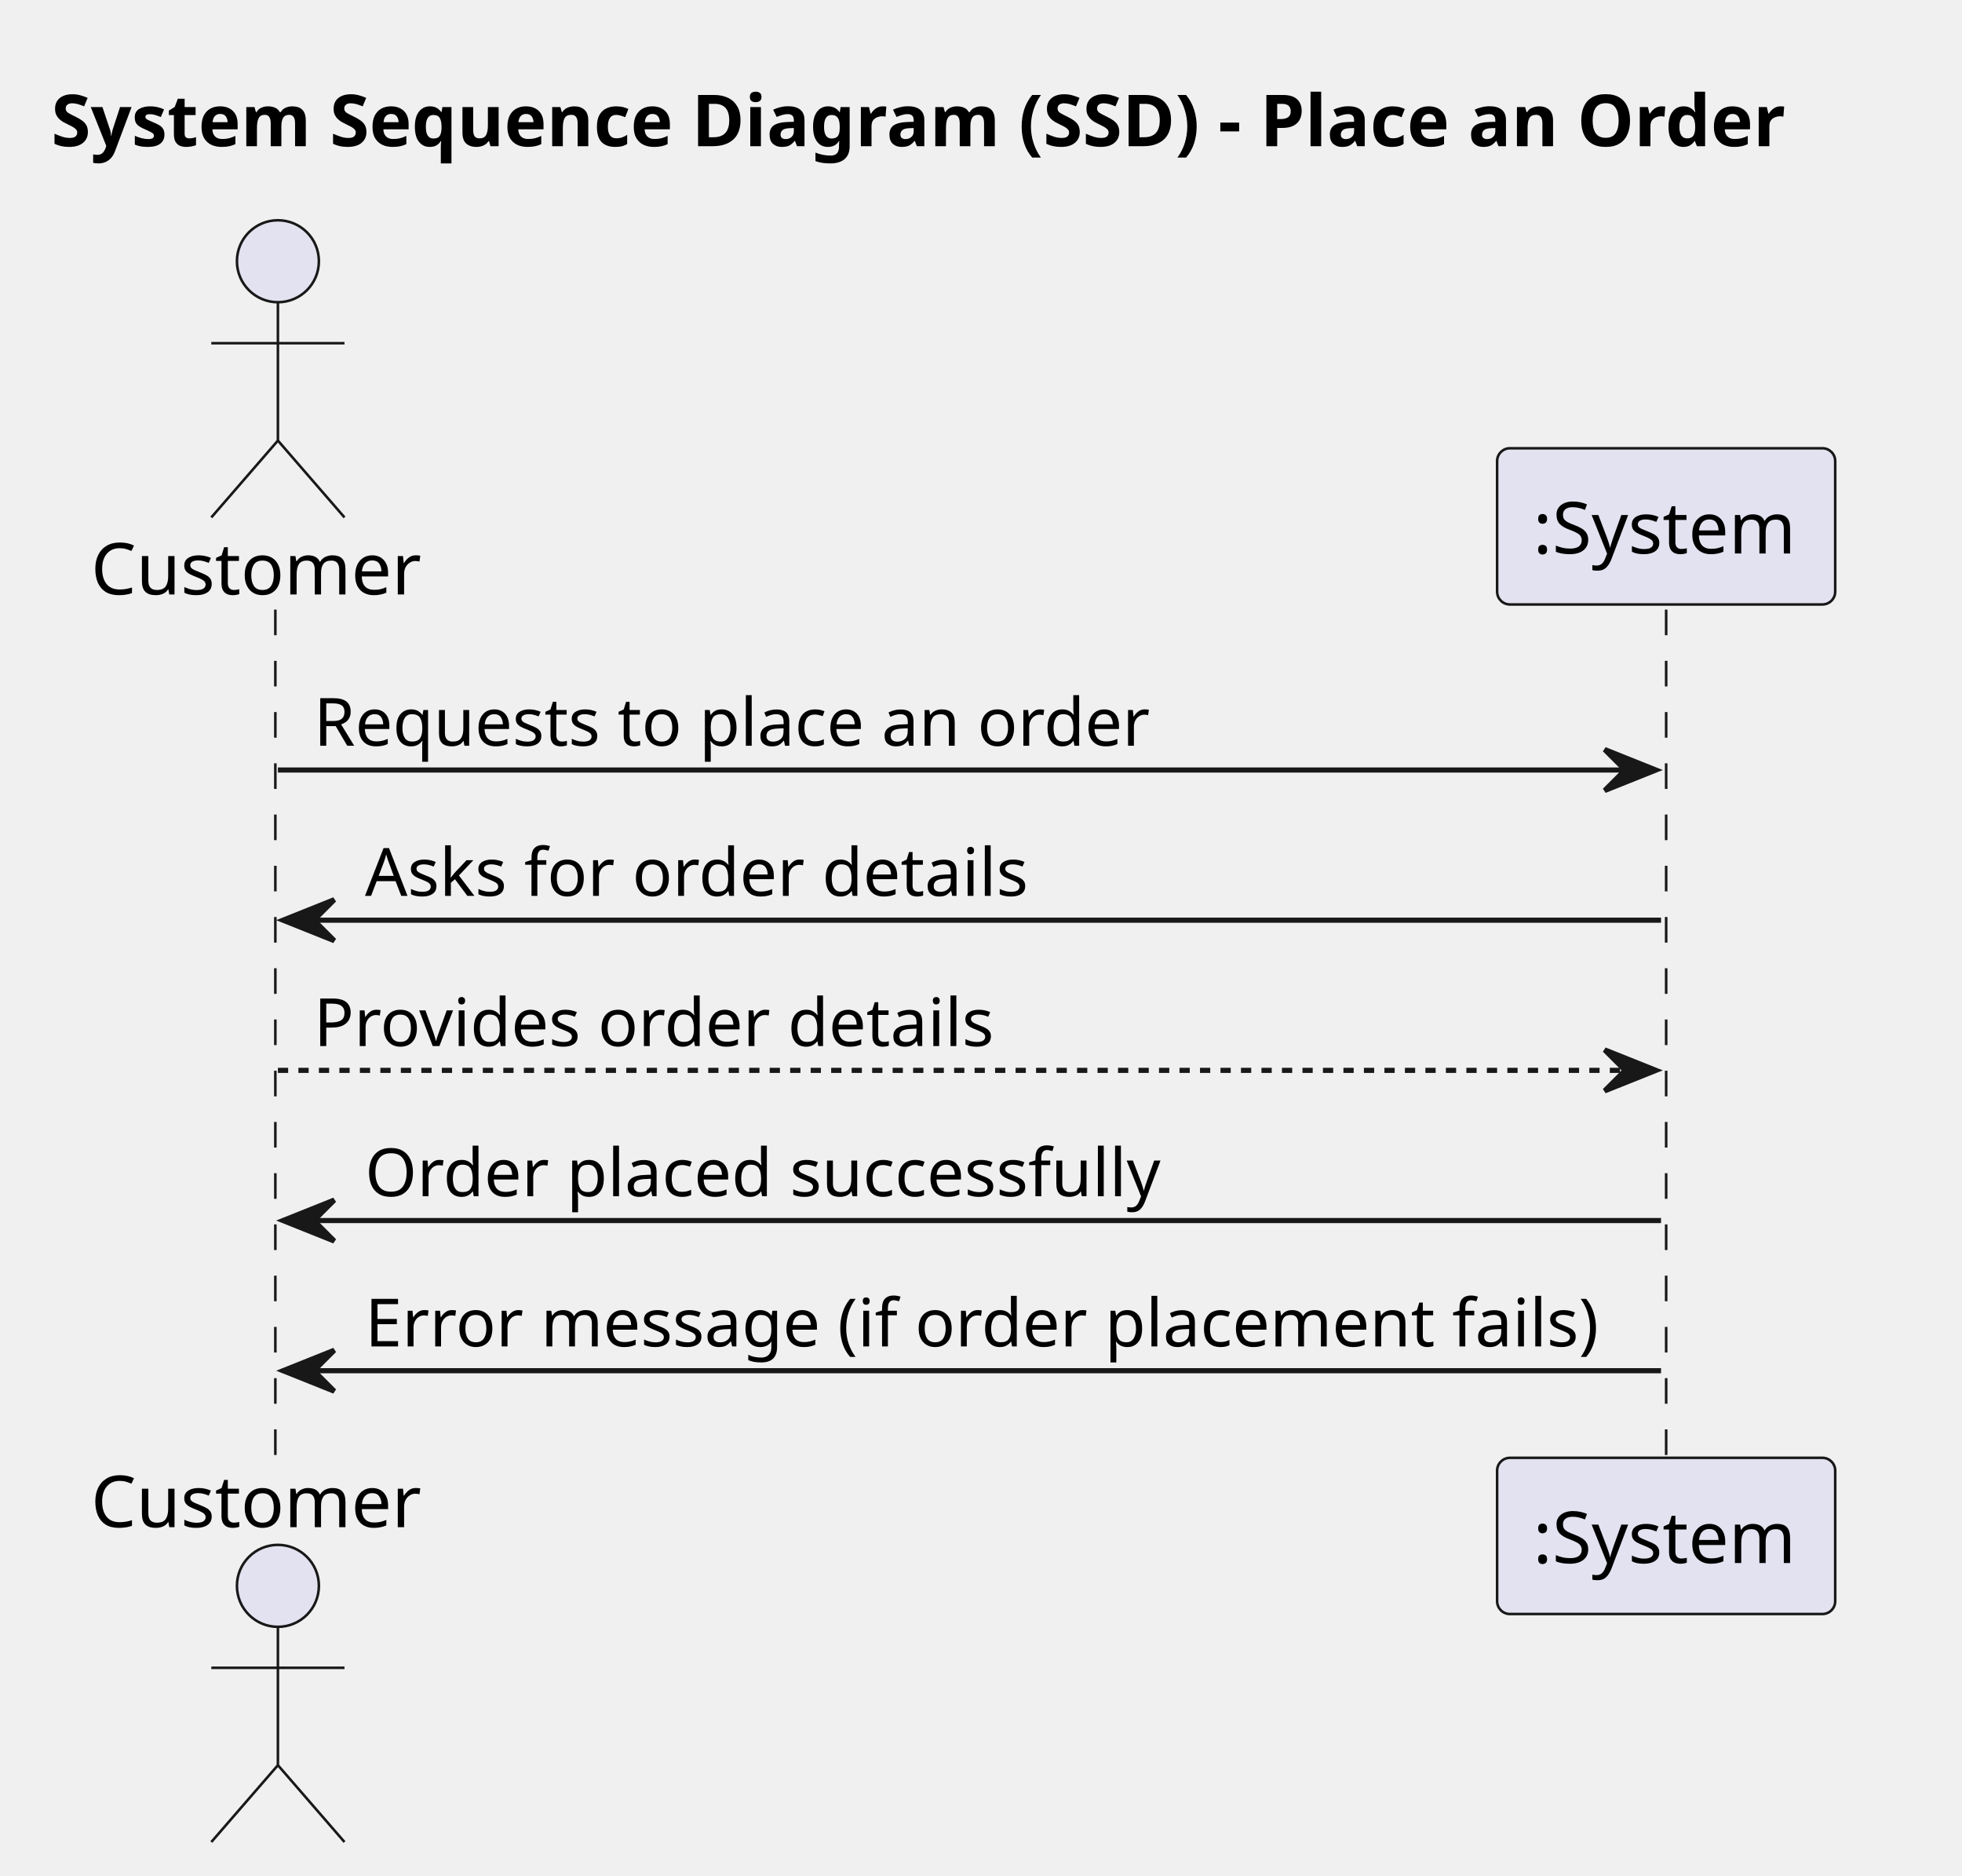
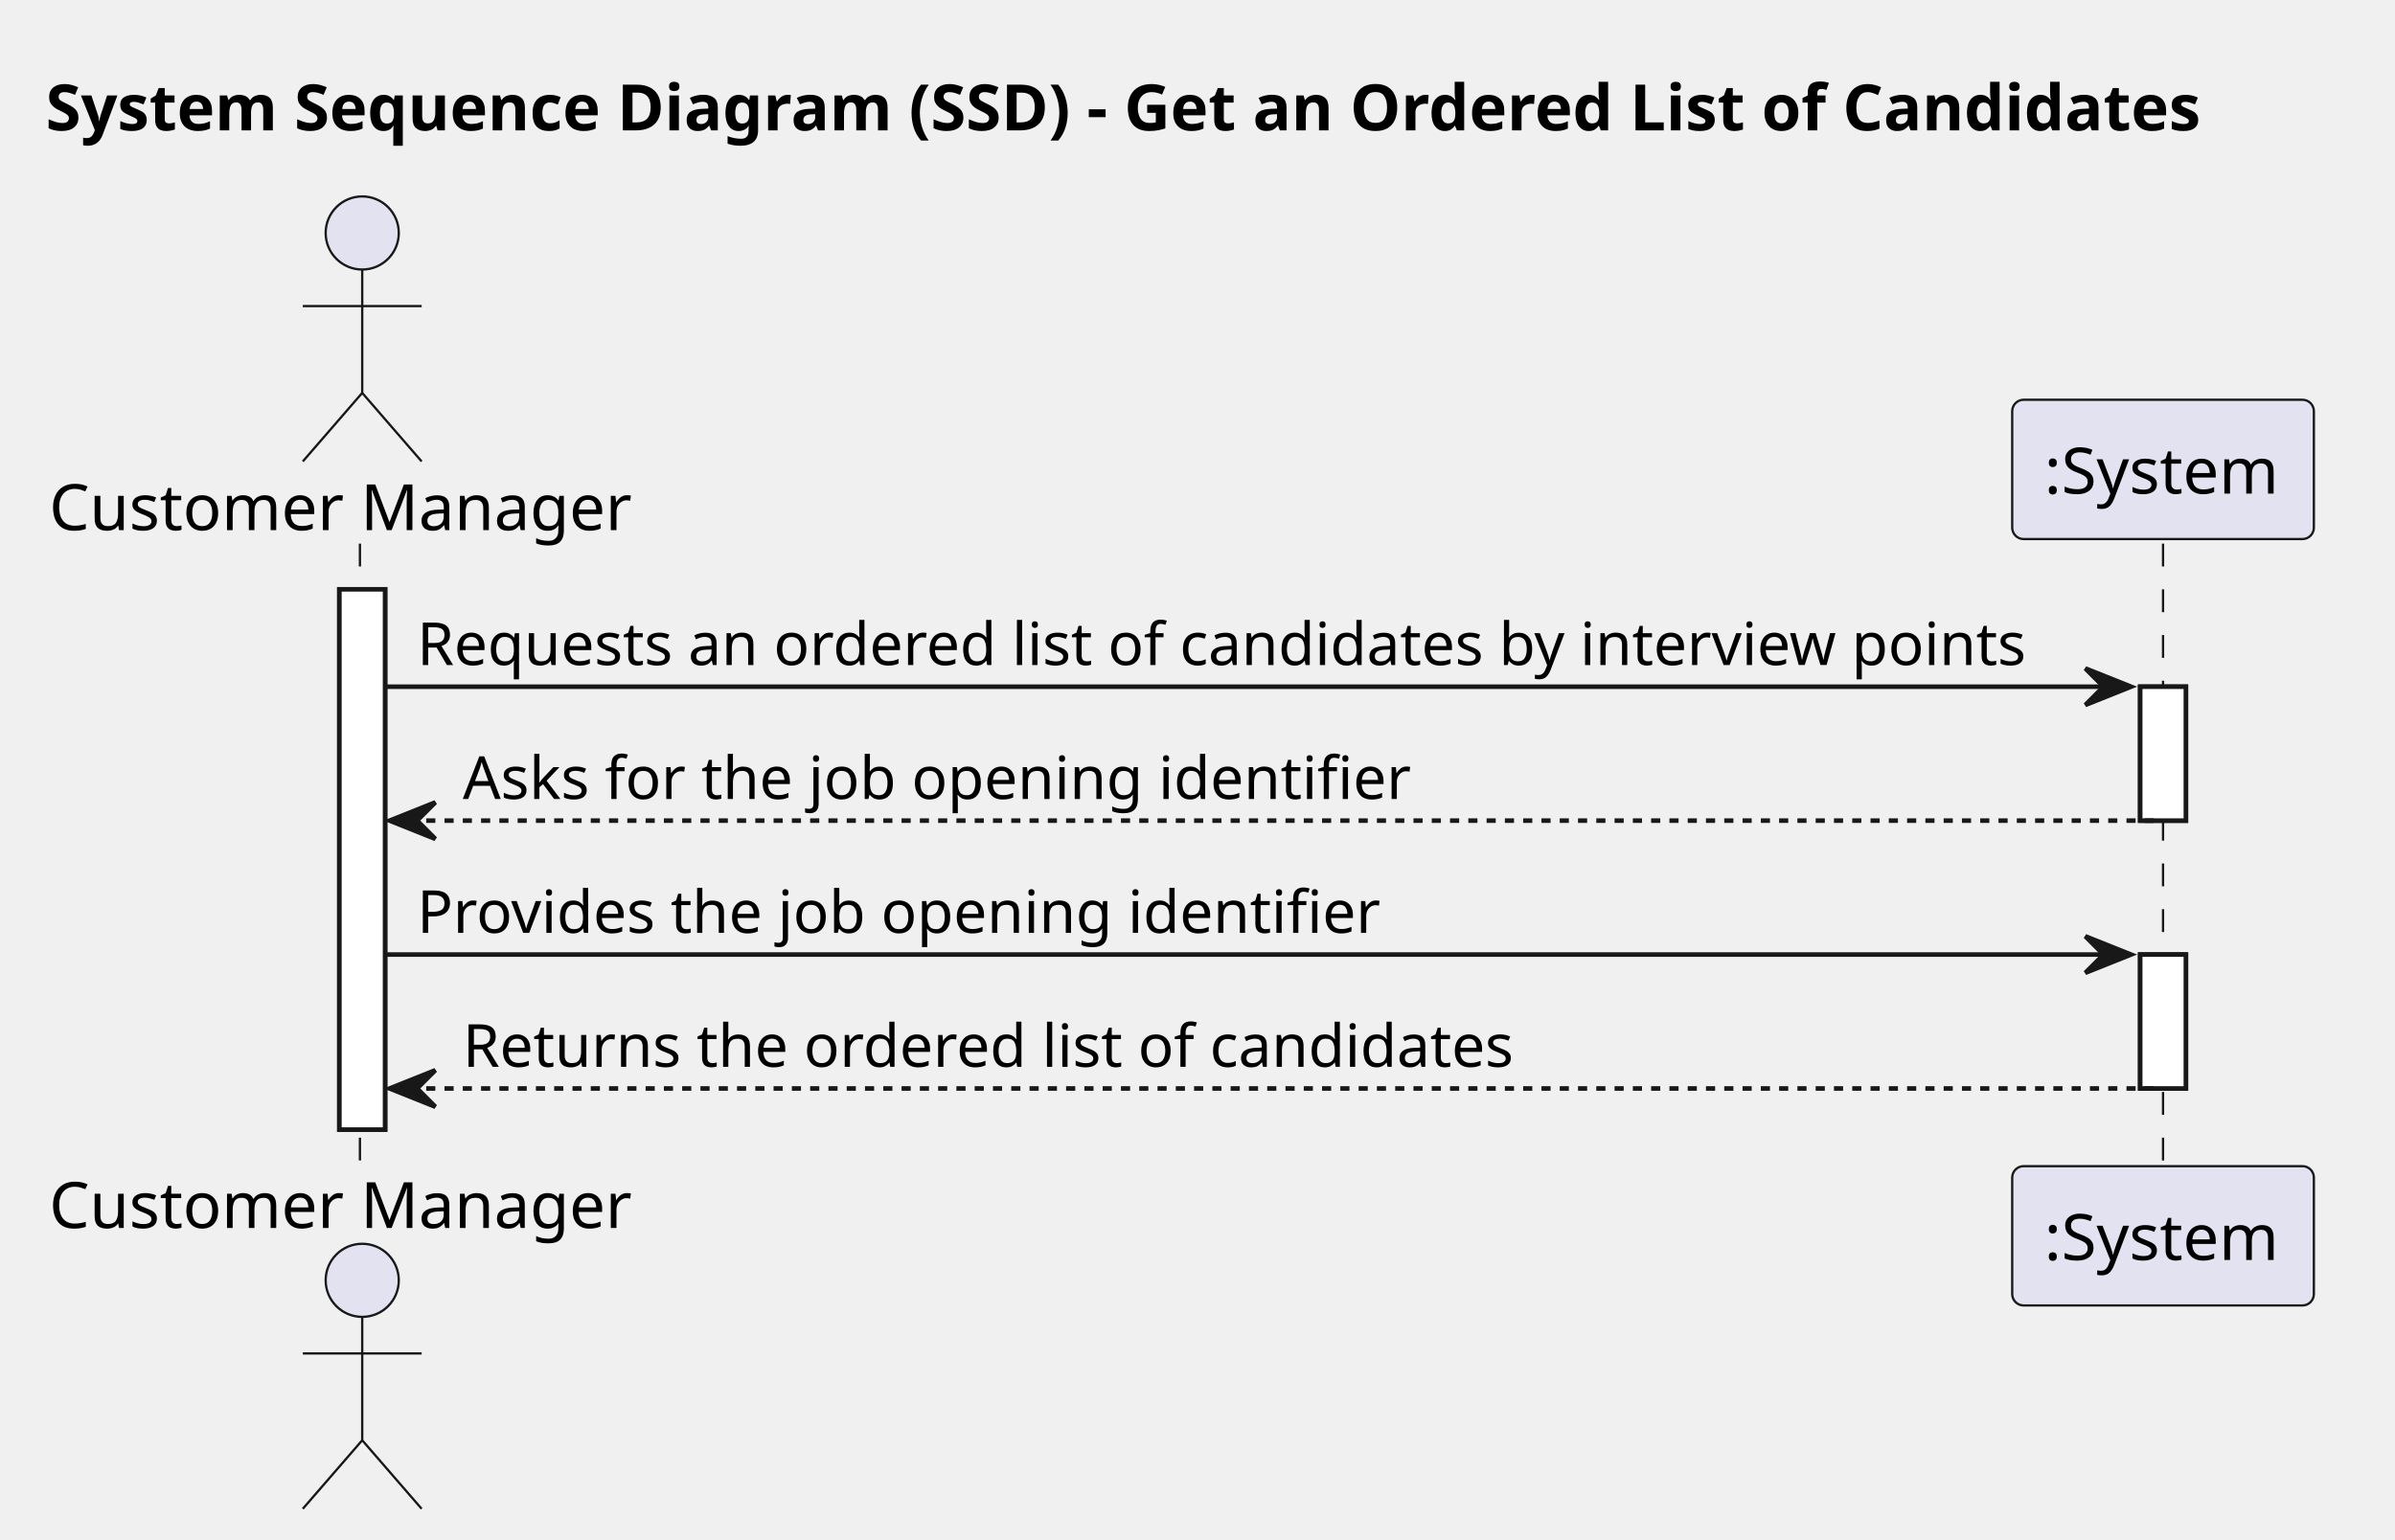
- <svg xmlns="http://www.w3.org/2000/svg" contentStyleType="text/css" height="366px" preserveAspectRatio="none" style="width:383px;height:366px;background:#FFFFFF;" version="1.1" viewBox="0 0 383 366" width="383px" zoomAndPan="magnify">
+ <svg xmlns="http://www.w3.org/2000/svg" contentStyleType="text/css" height="337px" preserveAspectRatio="none" style="width:524px;height:337px;background:#FFFFFF;" version="1.1" viewBox="0 0 524 337" width="524px" zoomAndPan="magnify">
  <defs />
  <g>
-     <text fill="#000000" font-family="sans-serif" font-size="14" font-weight="bold" lengthAdjust="spacing" textLength="355" x="10" y="28.535">System Sequence Diagram (SSD) - Place an Order</text>
-     <line style="stroke:#181818;stroke-width:0.5;stroke-dasharray:5.0,5.0;" x1="53.75" x2="53.75" y1="118.977" y2="285.529" />
-     <line style="stroke:#181818;stroke-width:0.5;stroke-dasharray:5.0,5.0;" x1="325.25" x2="325.25" y1="118.977" y2="285.529" />
-     <text fill="#000000" font-family="sans-serif" font-size="14" lengthAdjust="spacing" textLength="67" x="17.75" y="116.023">Customer</text>
-     <ellipse cx="54.25" cy="50.988" fill="#E2E2F0" rx="8" ry="8" style="stroke:#181818;stroke-width:0.5;" />
-     <path d="M54.25,58.988 L54.25,85.988 M41.25,66.988 L67.25,66.988 M54.25,85.988 L41.25,100.988 M54.25,85.988 L67.25,100.988 " fill="none" style="stroke:#181818;stroke-width:0.5;" />
-     <text fill="#000000" font-family="sans-serif" font-size="14" lengthAdjust="spacing" textLength="67" x="17.75" y="298.065">Customer</text>
-     <ellipse cx="54.25" cy="309.518" fill="#E2E2F0" rx="8" ry="8" style="stroke:#181818;stroke-width:0.5;" />
-     <path d="M54.25,317.518 L54.25,344.518 M41.25,325.518 L67.25,325.518 M54.25,344.518 L41.25,359.518 M54.25,344.518 L67.25,359.518 " fill="none" style="stroke:#181818;stroke-width:0.5;" />
-     <rect fill="#E2E2F0" height="30.488" rx="2.5" ry="2.5" style="stroke:#181818;stroke-width:0.5;" width="66" x="292.25" y="87.488" />
-     <text fill="#000000" font-family="sans-serif" font-size="14" lengthAdjust="spacing" textLength="52" x="299.25" y="108.023">:System</text>
-     <rect fill="#E2E2F0" height="30.488" rx="2.5" ry="2.5" style="stroke:#181818;stroke-width:0.5;" width="66" x="292.25" y="284.529" />
-     <text fill="#000000" font-family="sans-serif" font-size="14" lengthAdjust="spacing" textLength="52" x="299.25" y="305.065">:System</text>
-     <polygon fill="#181818" points="313.25,146.287,323.25,150.287,313.25,154.287,317.25,150.287" style="stroke:#181818;stroke-width:1.0;" />
-     <line style="stroke:#181818;stroke-width:1.0;" x1="54.25" x2="319.25" y1="150.287" y2="150.287" />
-     <text fill="#000000" font-family="sans-serif" font-size="13" lengthAdjust="spacing" textLength="167" x="61.25" y="145.545">Requests to place an order</text>
-     <polygon fill="#181818" points="65.25,175.598,55.25,179.598,65.25,183.598,61.25,179.598" style="stroke:#181818;stroke-width:1.0;" />
-     <line style="stroke:#181818;stroke-width:1.0;" x1="59.25" x2="324.25" y1="179.598" y2="179.598" />
-     <text fill="#000000" font-family="sans-serif" font-size="13" lengthAdjust="spacing" textLength="136" x="71.25" y="174.856">Asks for order details</text>
-     <polygon fill="#181818" points="313.25,204.908,323.25,208.908,313.25,212.908,317.25,208.908" style="stroke:#181818;stroke-width:1.0;" />
-     <line style="stroke:#181818;stroke-width:1.0;stroke-dasharray:2.0,2.0;" x1="54.25" x2="319.25" y1="208.908" y2="208.908" />
-     <text fill="#000000" font-family="sans-serif" font-size="13" lengthAdjust="spacing" textLength="136" x="61.25" y="204.166">Provides order details</text>
-     <polygon fill="#181818" points="65.25,234.219,55.25,238.219,65.25,242.219,61.25,238.219" style="stroke:#181818;stroke-width:1.0;" />
-     <line style="stroke:#181818;stroke-width:1.0;" x1="59.25" x2="324.25" y1="238.219" y2="238.219" />
-     <text fill="#000000" font-family="sans-serif" font-size="13" lengthAdjust="spacing" textLength="162" x="71.25" y="233.477">Order placed successfully</text>
-     <polygon fill="#181818" points="65.25,263.529,55.25,267.529,65.25,271.529,61.25,267.529" style="stroke:#181818;stroke-width:1.0;" />
-     <line style="stroke:#181818;stroke-width:1.0;" x1="59.25" x2="324.25" y1="267.529" y2="267.529" />
-     <text fill="#000000" font-family="sans-serif" font-size="13" lengthAdjust="spacing" textLength="247" x="71.25" y="262.787">Error message (if order placement fails)</text>
+     <text fill="#000000" font-family="sans-serif" font-size="14" font-weight="bold" lengthAdjust="spacing" textLength="496" x="10" y="28.535">System Sequence Diagram (SSD) - Get an Ordered List of Candidates</text>
+     <rect fill="#FFFFFF" height="118.242" style="stroke:#181818;stroke-width:1.0;" width="10" x="74.25" y="128.977" />
+     <rect fill="#FFFFFF" height="29.311" style="stroke:#181818;stroke-width:1.0;" width="10" x="468.25" y="150.287" />
+     <rect fill="#FFFFFF" height="29.311" style="stroke:#181818;stroke-width:1.0;" width="10" x="468.25" y="208.908" />
+     <line style="stroke:#181818;stroke-width:0.5;stroke-dasharray:5.0,5.0;" x1="78.75" x2="78.75" y1="118.977" y2="256.219" />
+     <line style="stroke:#181818;stroke-width:0.5;stroke-dasharray:5.0,5.0;" x1="473.25" x2="473.25" y1="118.977" y2="256.219" />
+     <text fill="#000000" font-family="sans-serif" font-size="14" lengthAdjust="spacing" textLength="131" x="10.75" y="116.023">Customer Manager</text>
+     <ellipse cx="79.25" cy="50.988" fill="#E2E2F0" rx="8" ry="8" style="stroke:#181818;stroke-width:0.5;" />
+     <path d="M79.25,58.988 L79.25,85.988 M66.25,66.988 L92.25,66.988 M79.25,85.988 L66.25,100.988 M79.25,85.988 L92.25,100.988 " fill="none" style="stroke:#181818;stroke-width:0.5;" />
+     <text fill="#000000" font-family="sans-serif" font-size="14" lengthAdjust="spacing" textLength="131" x="10.75" y="268.754">Customer Manager</text>
+     <ellipse cx="79.25" cy="280.207" fill="#E2E2F0" rx="8" ry="8" style="stroke:#181818;stroke-width:0.5;" />
+     <path d="M79.25,288.207 L79.25,315.207 M66.25,296.207 L92.25,296.207 M79.25,315.207 L66.25,330.207 M79.25,315.207 L92.25,330.207 " fill="none" style="stroke:#181818;stroke-width:0.5;" />
+     <rect fill="#E2E2F0" height="30.488" rx="2.5" ry="2.5" style="stroke:#181818;stroke-width:0.5;" width="66" x="440.25" y="87.488" />
+     <text fill="#000000" font-family="sans-serif" font-size="14" lengthAdjust="spacing" textLength="52" x="447.25" y="108.023">:System</text>
+     <rect fill="#E2E2F0" height="30.488" rx="2.5" ry="2.5" style="stroke:#181818;stroke-width:0.5;" width="66" x="440.25" y="255.219" />
+     <text fill="#000000" font-family="sans-serif" font-size="14" lengthAdjust="spacing" textLength="52" x="447.25" y="275.754">:System</text>
+     <rect fill="#FFFFFF" height="118.242" style="stroke:#181818;stroke-width:1.0;" width="10" x="74.25" y="128.977" />
+     <rect fill="#FFFFFF" height="29.311" style="stroke:#181818;stroke-width:1.0;" width="10" x="468.25" y="150.287" />
+     <rect fill="#FFFFFF" height="29.311" style="stroke:#181818;stroke-width:1.0;" width="10" x="468.25" y="208.908" />
+     <polygon fill="#181818" points="456.25,146.287,466.25,150.287,456.25,154.287,460.25,150.287" style="stroke:#181818;stroke-width:1.0;" />
+     <line style="stroke:#181818;stroke-width:1.0;" x1="84.25" x2="462.25" y1="150.287" y2="150.287" />
+     <text fill="#000000" font-family="sans-serif" font-size="13" lengthAdjust="spacing" textLength="365" x="91.25" y="145.545">Requests an ordered list of candidates by interview points</text>
+     <polygon fill="#181818" points="95.25,175.598,85.25,179.598,95.25,183.598,91.25,179.598" style="stroke:#181818;stroke-width:1.0;" />
+     <line style="stroke:#181818;stroke-width:1.0;stroke-dasharray:2.0,2.0;" x1="89.25" x2="472.25" y1="179.598" y2="179.598" />
+     <text fill="#000000" font-family="sans-serif" font-size="13" lengthAdjust="spacing" textLength="217" x="101.25" y="174.856">Asks for the job opening identifier</text>
+     <polygon fill="#181818" points="456.25,204.908,466.25,208.908,456.25,212.908,460.25,208.908" style="stroke:#181818;stroke-width:1.0;" />
+     <line style="stroke:#181818;stroke-width:1.0;" x1="84.25" x2="462.25" y1="208.908" y2="208.908" />
+     <text fill="#000000" font-family="sans-serif" font-size="13" lengthAdjust="spacing" textLength="217" x="91.25" y="204.166">Provides the job opening identifier</text>
+     <polygon fill="#181818" points="95.25,234.219,85.25,238.219,95.25,242.219,91.25,238.219" style="stroke:#181818;stroke-width:1.0;" />
+     <line style="stroke:#181818;stroke-width:1.0;stroke-dasharray:2.0,2.0;" x1="89.25" x2="472.25" y1="238.219" y2="238.219" />
+     <text fill="#000000" font-family="sans-serif" font-size="13" lengthAdjust="spacing" textLength="237" x="101.25" y="233.477">Returns the ordered list of candidates</text>
  </g>
</svg>
